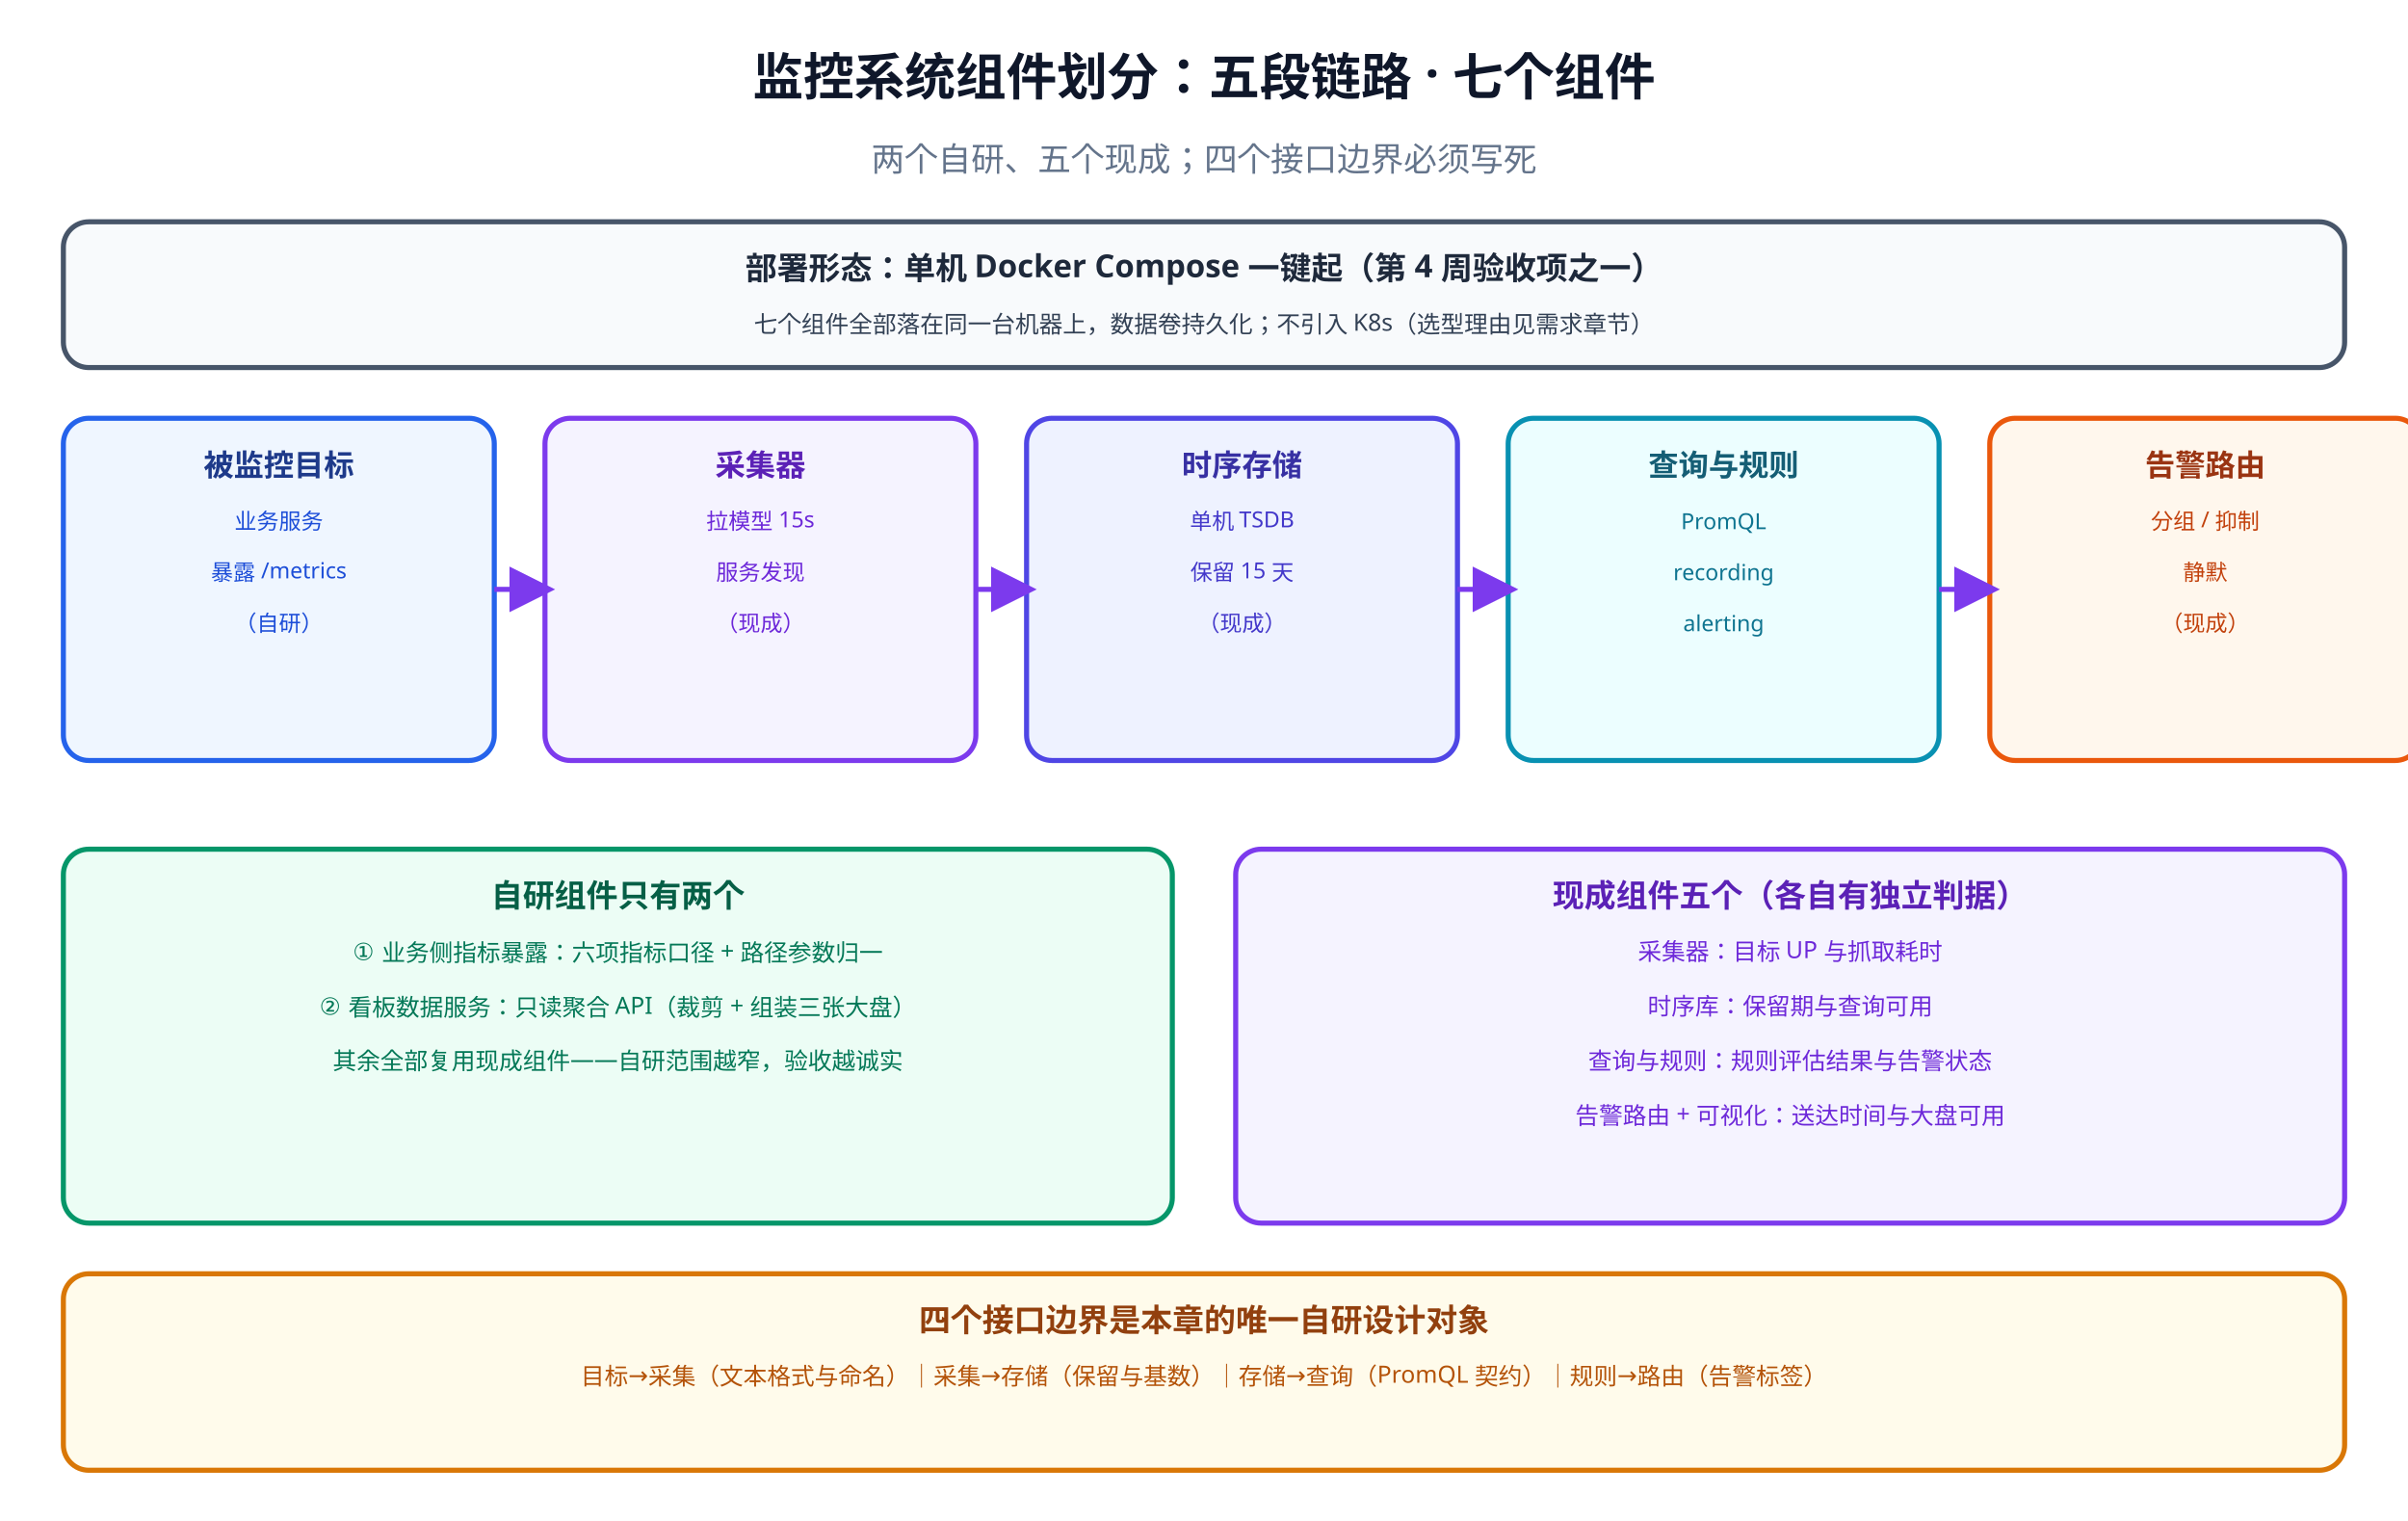
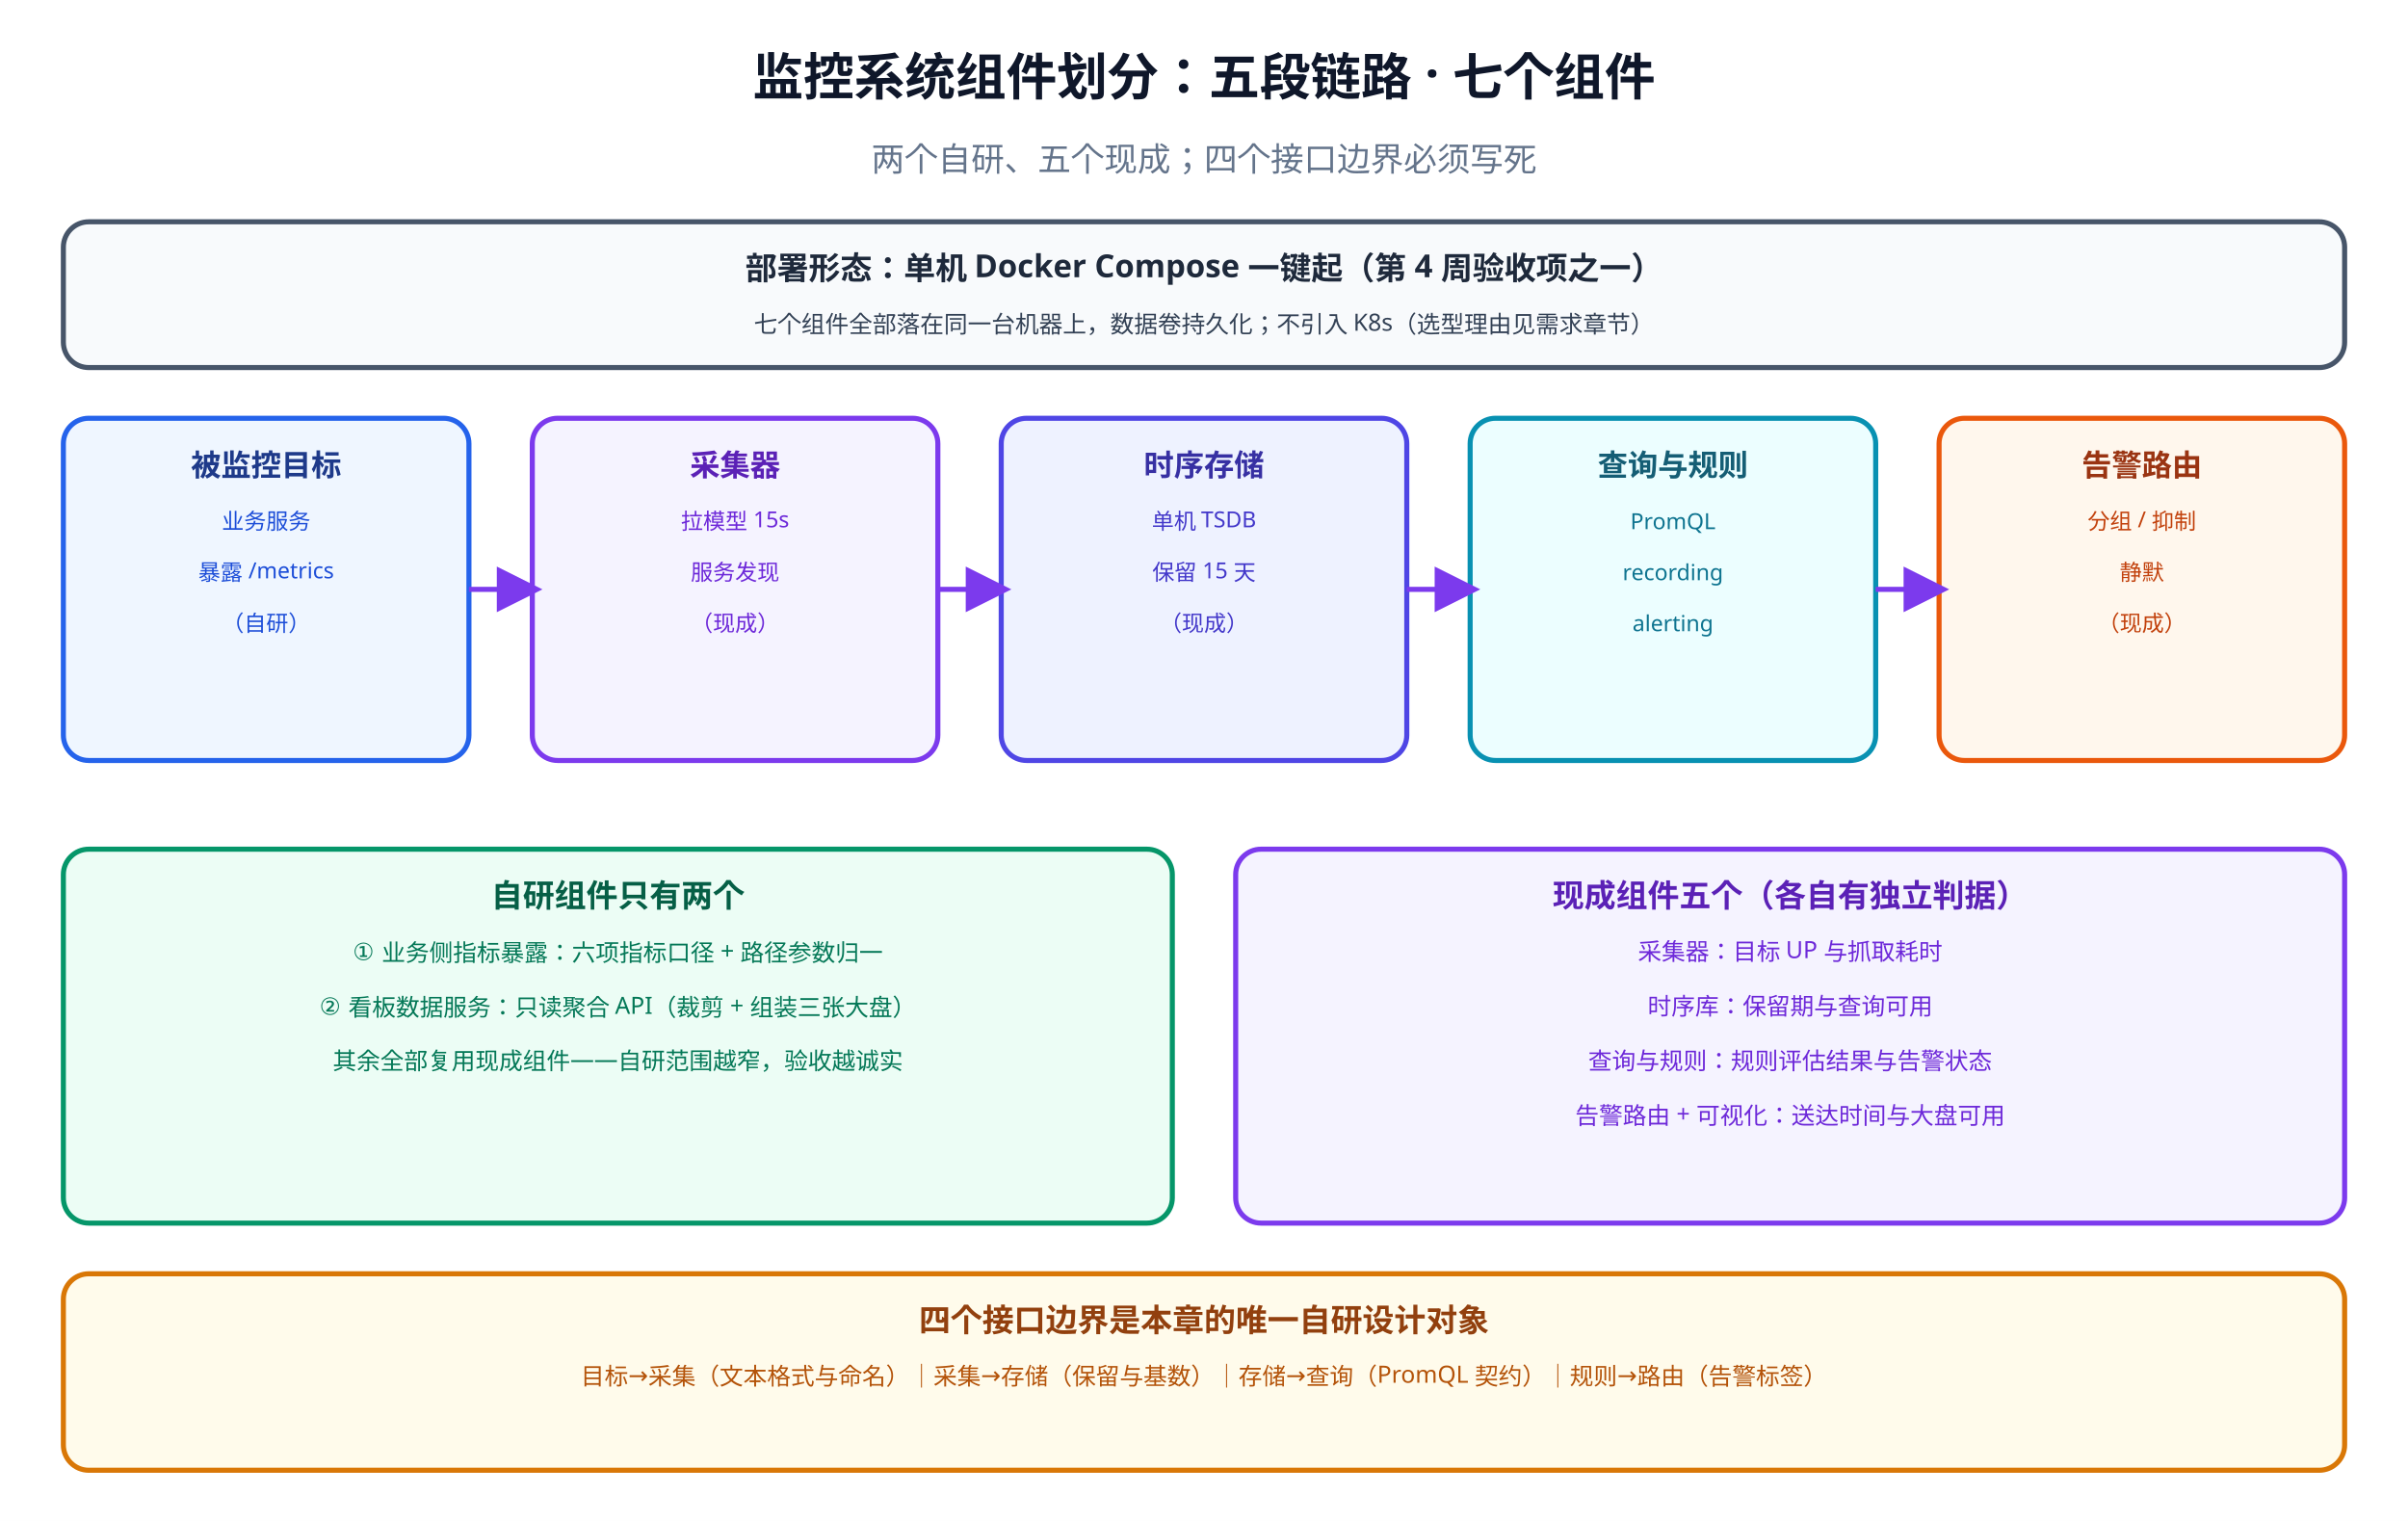
<svg xmlns="http://www.w3.org/2000/svg" viewBox="0 0 760 480" width="760" height="480" font-family="Microsoft YaHei, PingFang SC, sans-serif">
  <rect width="760" height="480" fill="#FFFFFF" />
  <text x="380" y="30" text-anchor="middle" font-size="16" fill="#0F172A" font-weight="bold">监控系统组件划分：五段链路 · 七个组件</text>
  <text x="380" y="54" text-anchor="middle" font-size="10.5" fill="#64748B">两个自研、五个现成；四个接口边界必须写死</text>
  <rect x="20" y="70" width="720" height="46" rx="8" fill="#F8FAFC" stroke="#475569" stroke-width="1.6" />
  <text x="380" y="88.2" text-anchor="middle" font-size="10" fill="#1E293B" font-weight="bold">部署形态：单机 Docker Compose 一键起（第 4 周验收项之一）</text>
  <text x="380" y="105" text-anchor="middle" font-size="7.5" fill="#334155">七个组件全部落在同一台机器上，数据卷持久化；不引入 K8s（选型理由见需求章节）</text>
-   <rect x="20" y="132" width="136" height="108" rx="8" fill="#EFF6FF" stroke="#2563EB" stroke-width="1.6" />
-   <text x="88" y="150.2" text-anchor="middle" font-size="9.5" fill="#1E3A8A" font-weight="bold">被监控目标</text>
-   <text x="88" y="167" text-anchor="middle" font-size="7" fill="#1D4ED8">业务服务</text>
-   <text x="88" y="183.1" text-anchor="middle" font-size="7" fill="#1D4ED8">暴露 /metrics</text>
-   <text x="88" y="199.2" text-anchor="middle" font-size="7" fill="#1D4ED8">（自研）</text>
-   <rect x="172" y="132" width="136" height="108" rx="8" fill="#F5F3FF" stroke="#7C3AED" stroke-width="1.6" />
-   <text x="240" y="150.2" text-anchor="middle" font-size="9.5" fill="#5B21B6" font-weight="bold">采集器</text>
-   <text x="240" y="167" text-anchor="middle" font-size="7" fill="#6D28D9">拉模型 15s</text>
-   <text x="240" y="183.1" text-anchor="middle" font-size="7" fill="#6D28D9">服务发现</text>
-   <text x="240" y="199.2" text-anchor="middle" font-size="7" fill="#6D28D9">（现成）</text>
-   <rect x="324" y="132" width="136" height="108" rx="8" fill="#EEF2FF" stroke="#4F46E5" stroke-width="1.6" />
-   <text x="392" y="150.2" text-anchor="middle" font-size="9.5" fill="#3730A3" font-weight="bold">时序存储</text>
-   <text x="392" y="167" text-anchor="middle" font-size="7" fill="#4338CA">单机 TSDB</text>
-   <text x="392" y="183.1" text-anchor="middle" font-size="7" fill="#4338CA">保留 15 天</text>
-   <text x="392" y="199.2" text-anchor="middle" font-size="7" fill="#4338CA">（现成）</text>
-   <rect x="476" y="132" width="136" height="108" rx="8" fill="#ECFEFF" stroke="#0891B2" stroke-width="1.6" />
-   <text x="544" y="150.2" text-anchor="middle" font-size="9.5" fill="#155E75" font-weight="bold">查询与规则</text>
-   <text x="544" y="167" text-anchor="middle" font-size="7" fill="#0E7490">PromQL</text>
-   <text x="544" y="183.1" text-anchor="middle" font-size="7" fill="#0E7490">recording</text>
-   <text x="544" y="199.2" text-anchor="middle" font-size="7" fill="#0E7490">alerting</text>
-   <rect x="628" y="132" width="136" height="108" rx="8" fill="#FFF7ED" stroke="#EA580C" stroke-width="1.6" />
-   <text x="696" y="150.2" text-anchor="middle" font-size="9.5" fill="#9A3412" font-weight="bold">告警路由</text>
-   <text x="696" y="167" text-anchor="middle" font-size="7" fill="#C2410C">分组 / 抑制</text>
-   <text x="696" y="183.1" text-anchor="middle" font-size="7" fill="#C2410C">静默</text>
-   <text x="696" y="199.2" text-anchor="middle" font-size="7" fill="#C2410C">（现成）</text>
-   <line x1="156" y1="186" x2="172" y2="186" stroke="#7C3AED" stroke-width="1.6" marker-end="url(#arw)" />
-   <line x1="308" y1="186" x2="324" y2="186" stroke="#7C3AED" stroke-width="1.6" marker-end="url(#arw)" />
-   <line x1="460" y1="186" x2="476" y2="186" stroke="#7C3AED" stroke-width="1.6" marker-end="url(#arw)" />
-   <line x1="612" y1="186" x2="628" y2="186" stroke="#7C3AED" stroke-width="1.6" marker-end="url(#arw)" />
+   <rect x="20" y="132" width="128" height="108" rx="8" fill="#EFF6FF" stroke="#2563EB" stroke-width="1.6" />
+   <text x="84" y="150.2" text-anchor="middle" font-size="9.5" fill="#1E3A8A" font-weight="bold">被监控目标</text>
+   <text x="84" y="167" text-anchor="middle" font-size="7" fill="#1D4ED8">业务服务</text>
+   <text x="84" y="183.1" text-anchor="middle" font-size="7" fill="#1D4ED8">暴露 /metrics</text>
+   <text x="84" y="199.2" text-anchor="middle" font-size="7" fill="#1D4ED8">（自研）</text>
+   <rect x="168" y="132" width="128" height="108" rx="8" fill="#F5F3FF" stroke="#7C3AED" stroke-width="1.6" />
+   <text x="232" y="150.2" text-anchor="middle" font-size="9.5" fill="#5B21B6" font-weight="bold">采集器</text>
+   <text x="232" y="167" text-anchor="middle" font-size="7" fill="#6D28D9">拉模型 15s</text>
+   <text x="232" y="183.1" text-anchor="middle" font-size="7" fill="#6D28D9">服务发现</text>
+   <text x="232" y="199.2" text-anchor="middle" font-size="7" fill="#6D28D9">（现成）</text>
+   <rect x="316" y="132" width="128" height="108" rx="8" fill="#EEF2FF" stroke="#4F46E5" stroke-width="1.6" />
+   <text x="380" y="150.2" text-anchor="middle" font-size="9.5" fill="#3730A3" font-weight="bold">时序存储</text>
+   <text x="380" y="167" text-anchor="middle" font-size="7" fill="#4338CA">单机 TSDB</text>
+   <text x="380" y="183.1" text-anchor="middle" font-size="7" fill="#4338CA">保留 15 天</text>
+   <text x="380" y="199.2" text-anchor="middle" font-size="7" fill="#4338CA">（现成）</text>
+   <rect x="464" y="132" width="128" height="108" rx="8" fill="#ECFEFF" stroke="#0891B2" stroke-width="1.6" />
+   <text x="528" y="150.2" text-anchor="middle" font-size="9.5" fill="#155E75" font-weight="bold">查询与规则</text>
+   <text x="528" y="167" text-anchor="middle" font-size="7" fill="#0E7490">PromQL</text>
+   <text x="528" y="183.1" text-anchor="middle" font-size="7" fill="#0E7490">recording</text>
+   <text x="528" y="199.2" text-anchor="middle" font-size="7" fill="#0E7490">alerting</text>
+   <rect x="612" y="132" width="128" height="108" rx="8" fill="#FFF7ED" stroke="#EA580C" stroke-width="1.6" />
+   <text x="676" y="150.2" text-anchor="middle" font-size="9.5" fill="#9A3412" font-weight="bold">告警路由</text>
+   <text x="676" y="167" text-anchor="middle" font-size="7" fill="#C2410C">分组 / 抑制</text>
+   <text x="676" y="183.1" text-anchor="middle" font-size="7" fill="#C2410C">静默</text>
+   <text x="676" y="199.2" text-anchor="middle" font-size="7" fill="#C2410C">（现成）</text>
+   <line x1="148" y1="186" x2="168" y2="186" stroke="#7C3AED" stroke-width="1.6" marker-end="url(#arw)" />
+   <line x1="296" y1="186" x2="316" y2="186" stroke="#7C3AED" stroke-width="1.6" marker-end="url(#arw)" />
+   <line x1="444" y1="186" x2="464" y2="186" stroke="#7C3AED" stroke-width="1.6" marker-end="url(#arw)" />
+   <line x1="592" y1="186" x2="612" y2="186" stroke="#7C3AED" stroke-width="1.6" marker-end="url(#arw)" />
  <rect x="20" y="268" width="350" height="118" rx="8" fill="#ECFDF5" stroke="#059669" stroke-width="1.6" />
  <text x="195" y="286.2" text-anchor="middle" font-size="10" fill="#065F46" font-weight="bold">自研组件只有两个</text>
  <text x="195" y="303" text-anchor="middle" font-size="7.5" fill="#047857">① 业务侧指标暴露：六项指标口径 + 路径参数归一</text>
  <text x="195" y="320.25" text-anchor="middle" font-size="7.5" fill="#047857">② 看板数据服务：只读聚合 API（裁剪 + 组装三张大盘）</text>
  <text x="195" y="337.5" text-anchor="middle" font-size="7.5" fill="#047857">其余全部复用现成组件——自研范围越窄，验收越诚实</text>
  <rect x="390" y="268" width="350" height="118" rx="8" fill="#F5F3FF" stroke="#7C3AED" stroke-width="1.6" />
  <text x="565" y="286.2" text-anchor="middle" font-size="10" fill="#5B21B6" font-weight="bold">现成组件五个（各自有独立判据）</text>
  <text x="565" y="303" text-anchor="middle" font-size="7.5" fill="#6D28D9">采集器：目标 UP 与抓取耗时</text>
  <text x="565" y="320.25" text-anchor="middle" font-size="7.5" fill="#6D28D9">时序库：保留期与查询可用</text>
  <text x="565" y="337.5" text-anchor="middle" font-size="7.5" fill="#6D28D9">查询与规则：规则评估结果与告警状态</text>
  <text x="565" y="354.75" text-anchor="middle" font-size="7.5" fill="#6D28D9">告警路由 + 可视化：送达时间与大盘可用</text>
  <rect x="20" y="402" width="720" height="62" rx="8" fill="#FFFBEB" stroke="#D97706" stroke-width="1.6" />
  <text x="380" y="420.2" text-anchor="middle" font-size="10" fill="#92400E" font-weight="bold">四个接口边界是本章的唯一自研设计对象</text>
  <text x="380" y="437" text-anchor="middle" font-size="7.5" fill="#B45309">目标→采集（文本格式与命名）｜采集→存储（保留与基数）｜存储→查询（PromQL 契约）｜规则→路由（告警标签）</text>
  <defs>
    <marker id="arw" markerWidth="9" markerHeight="9" refX="7" refY="4.5" orient="auto">
      <path d="M0,0 L9,4.5 L0,9 Z" fill="#7C3AED" />
    </marker>
  </defs>
</svg>
